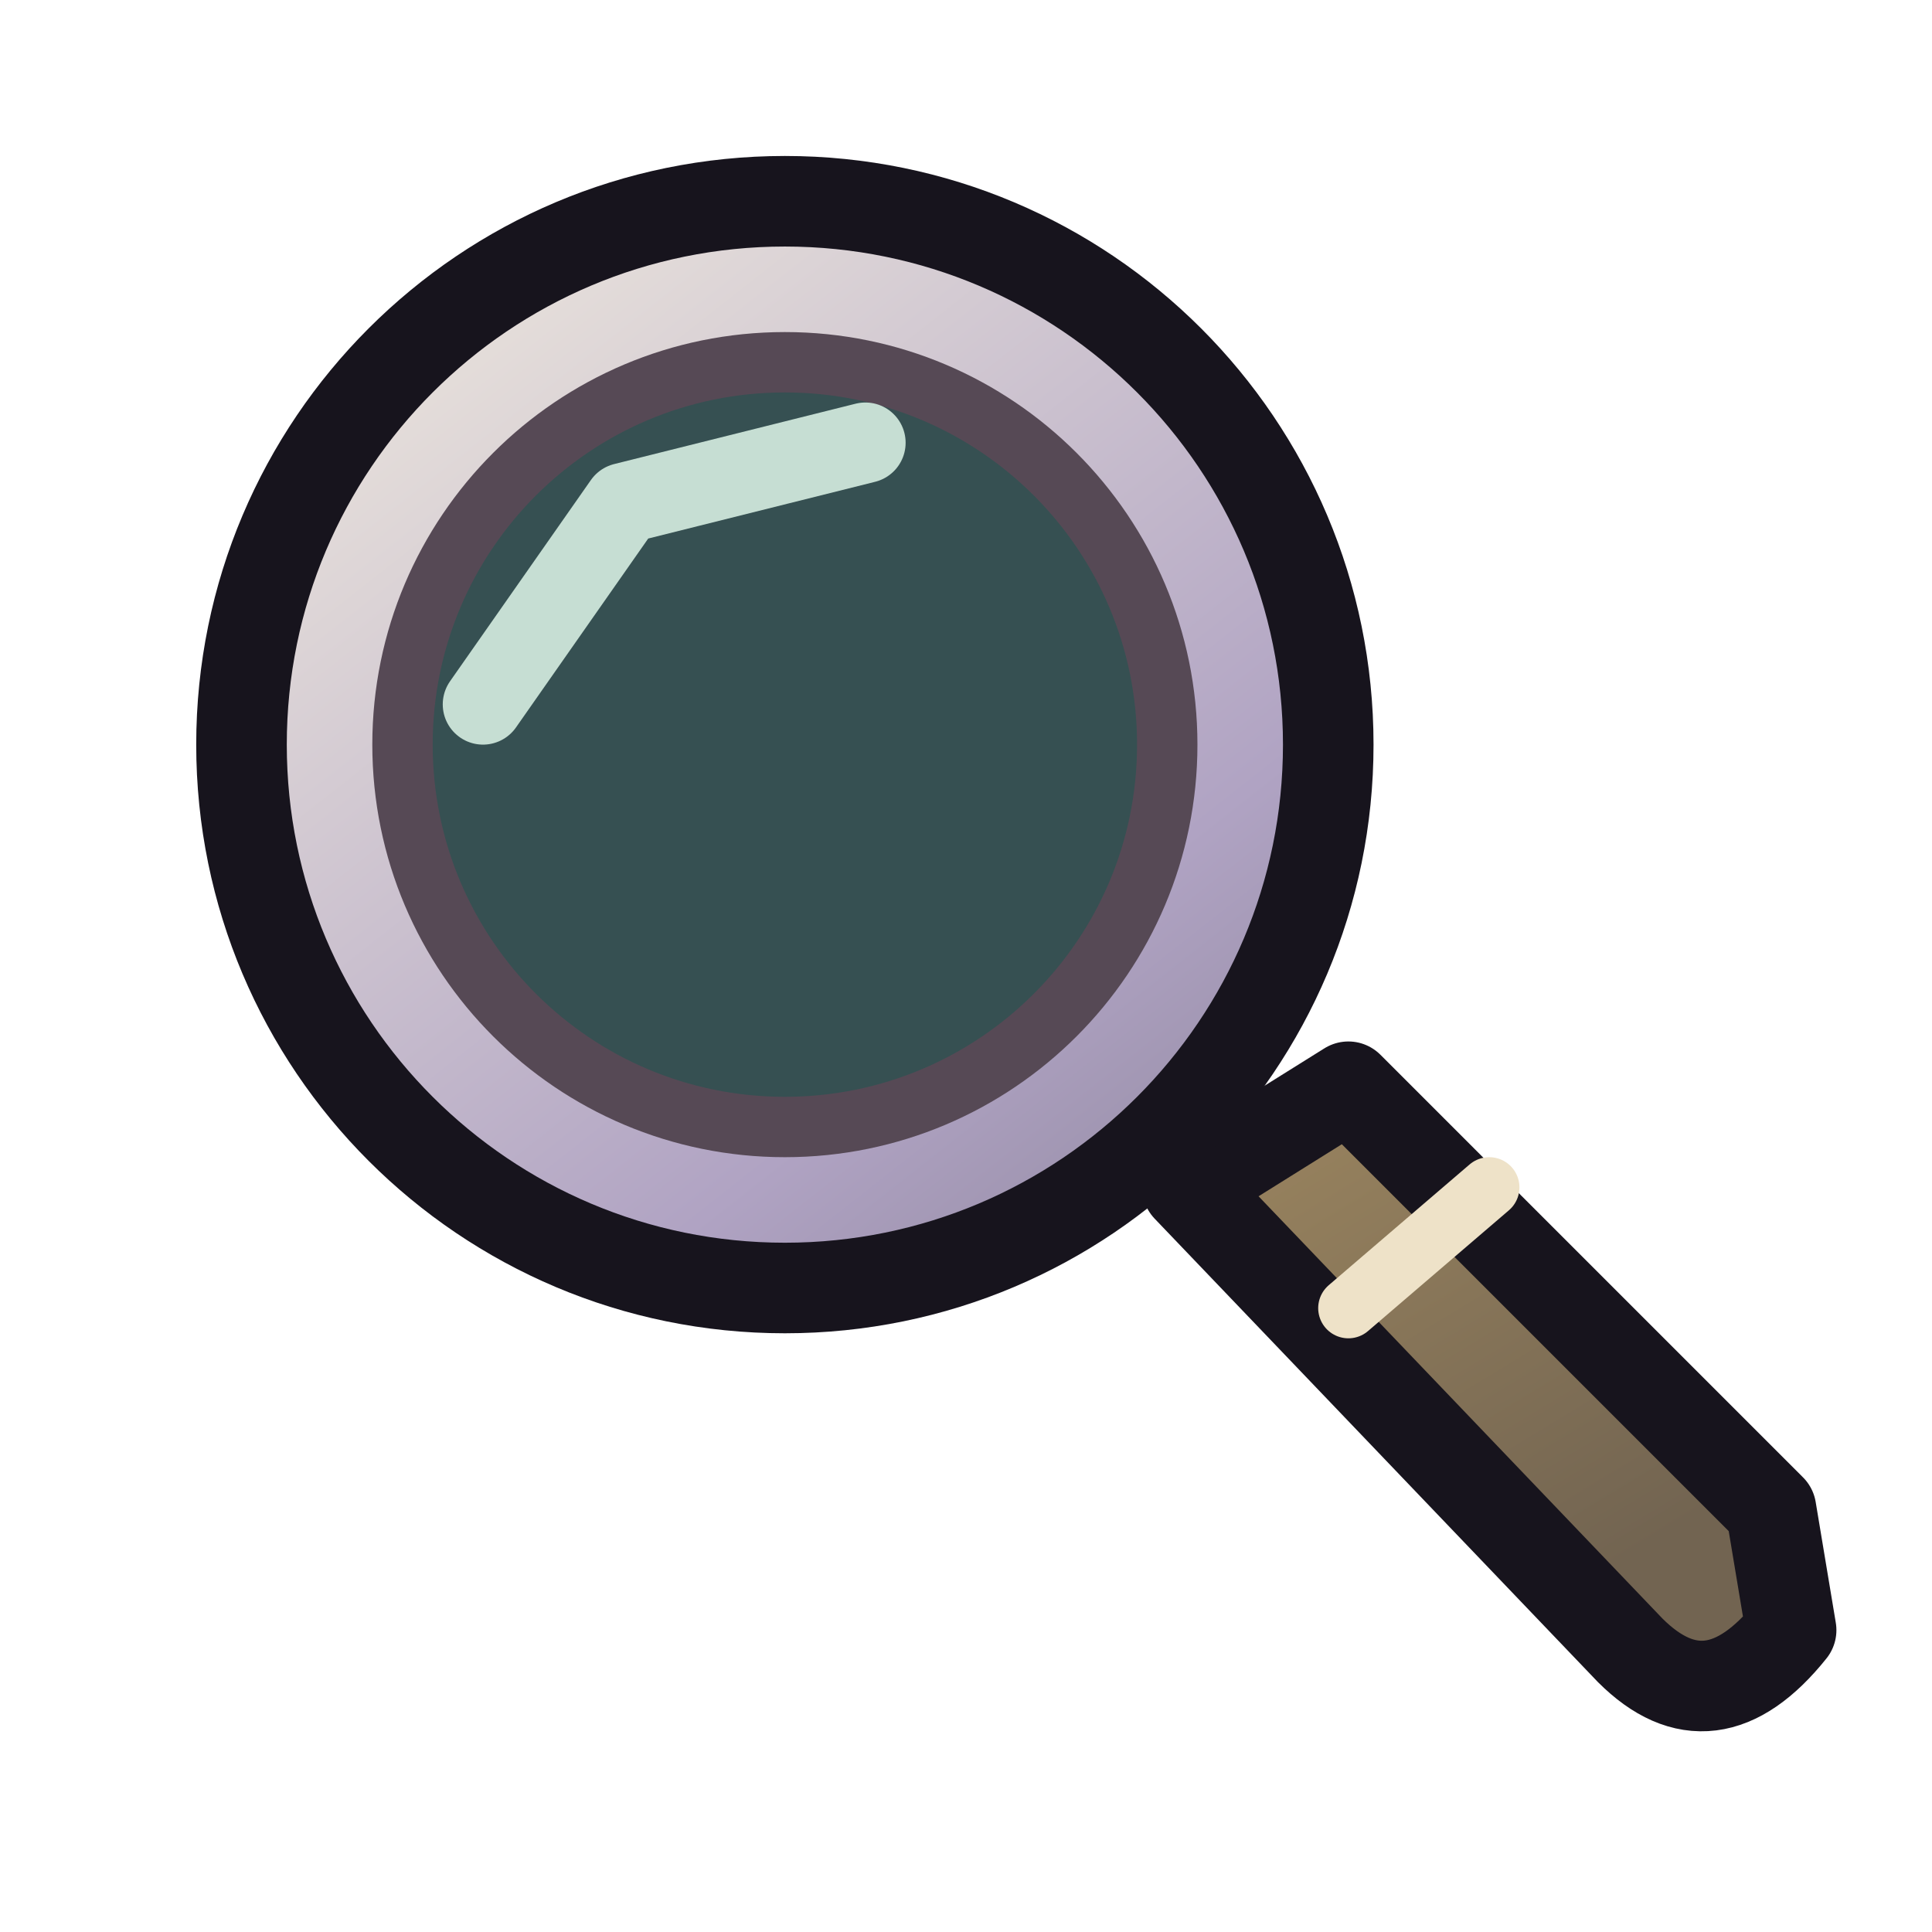
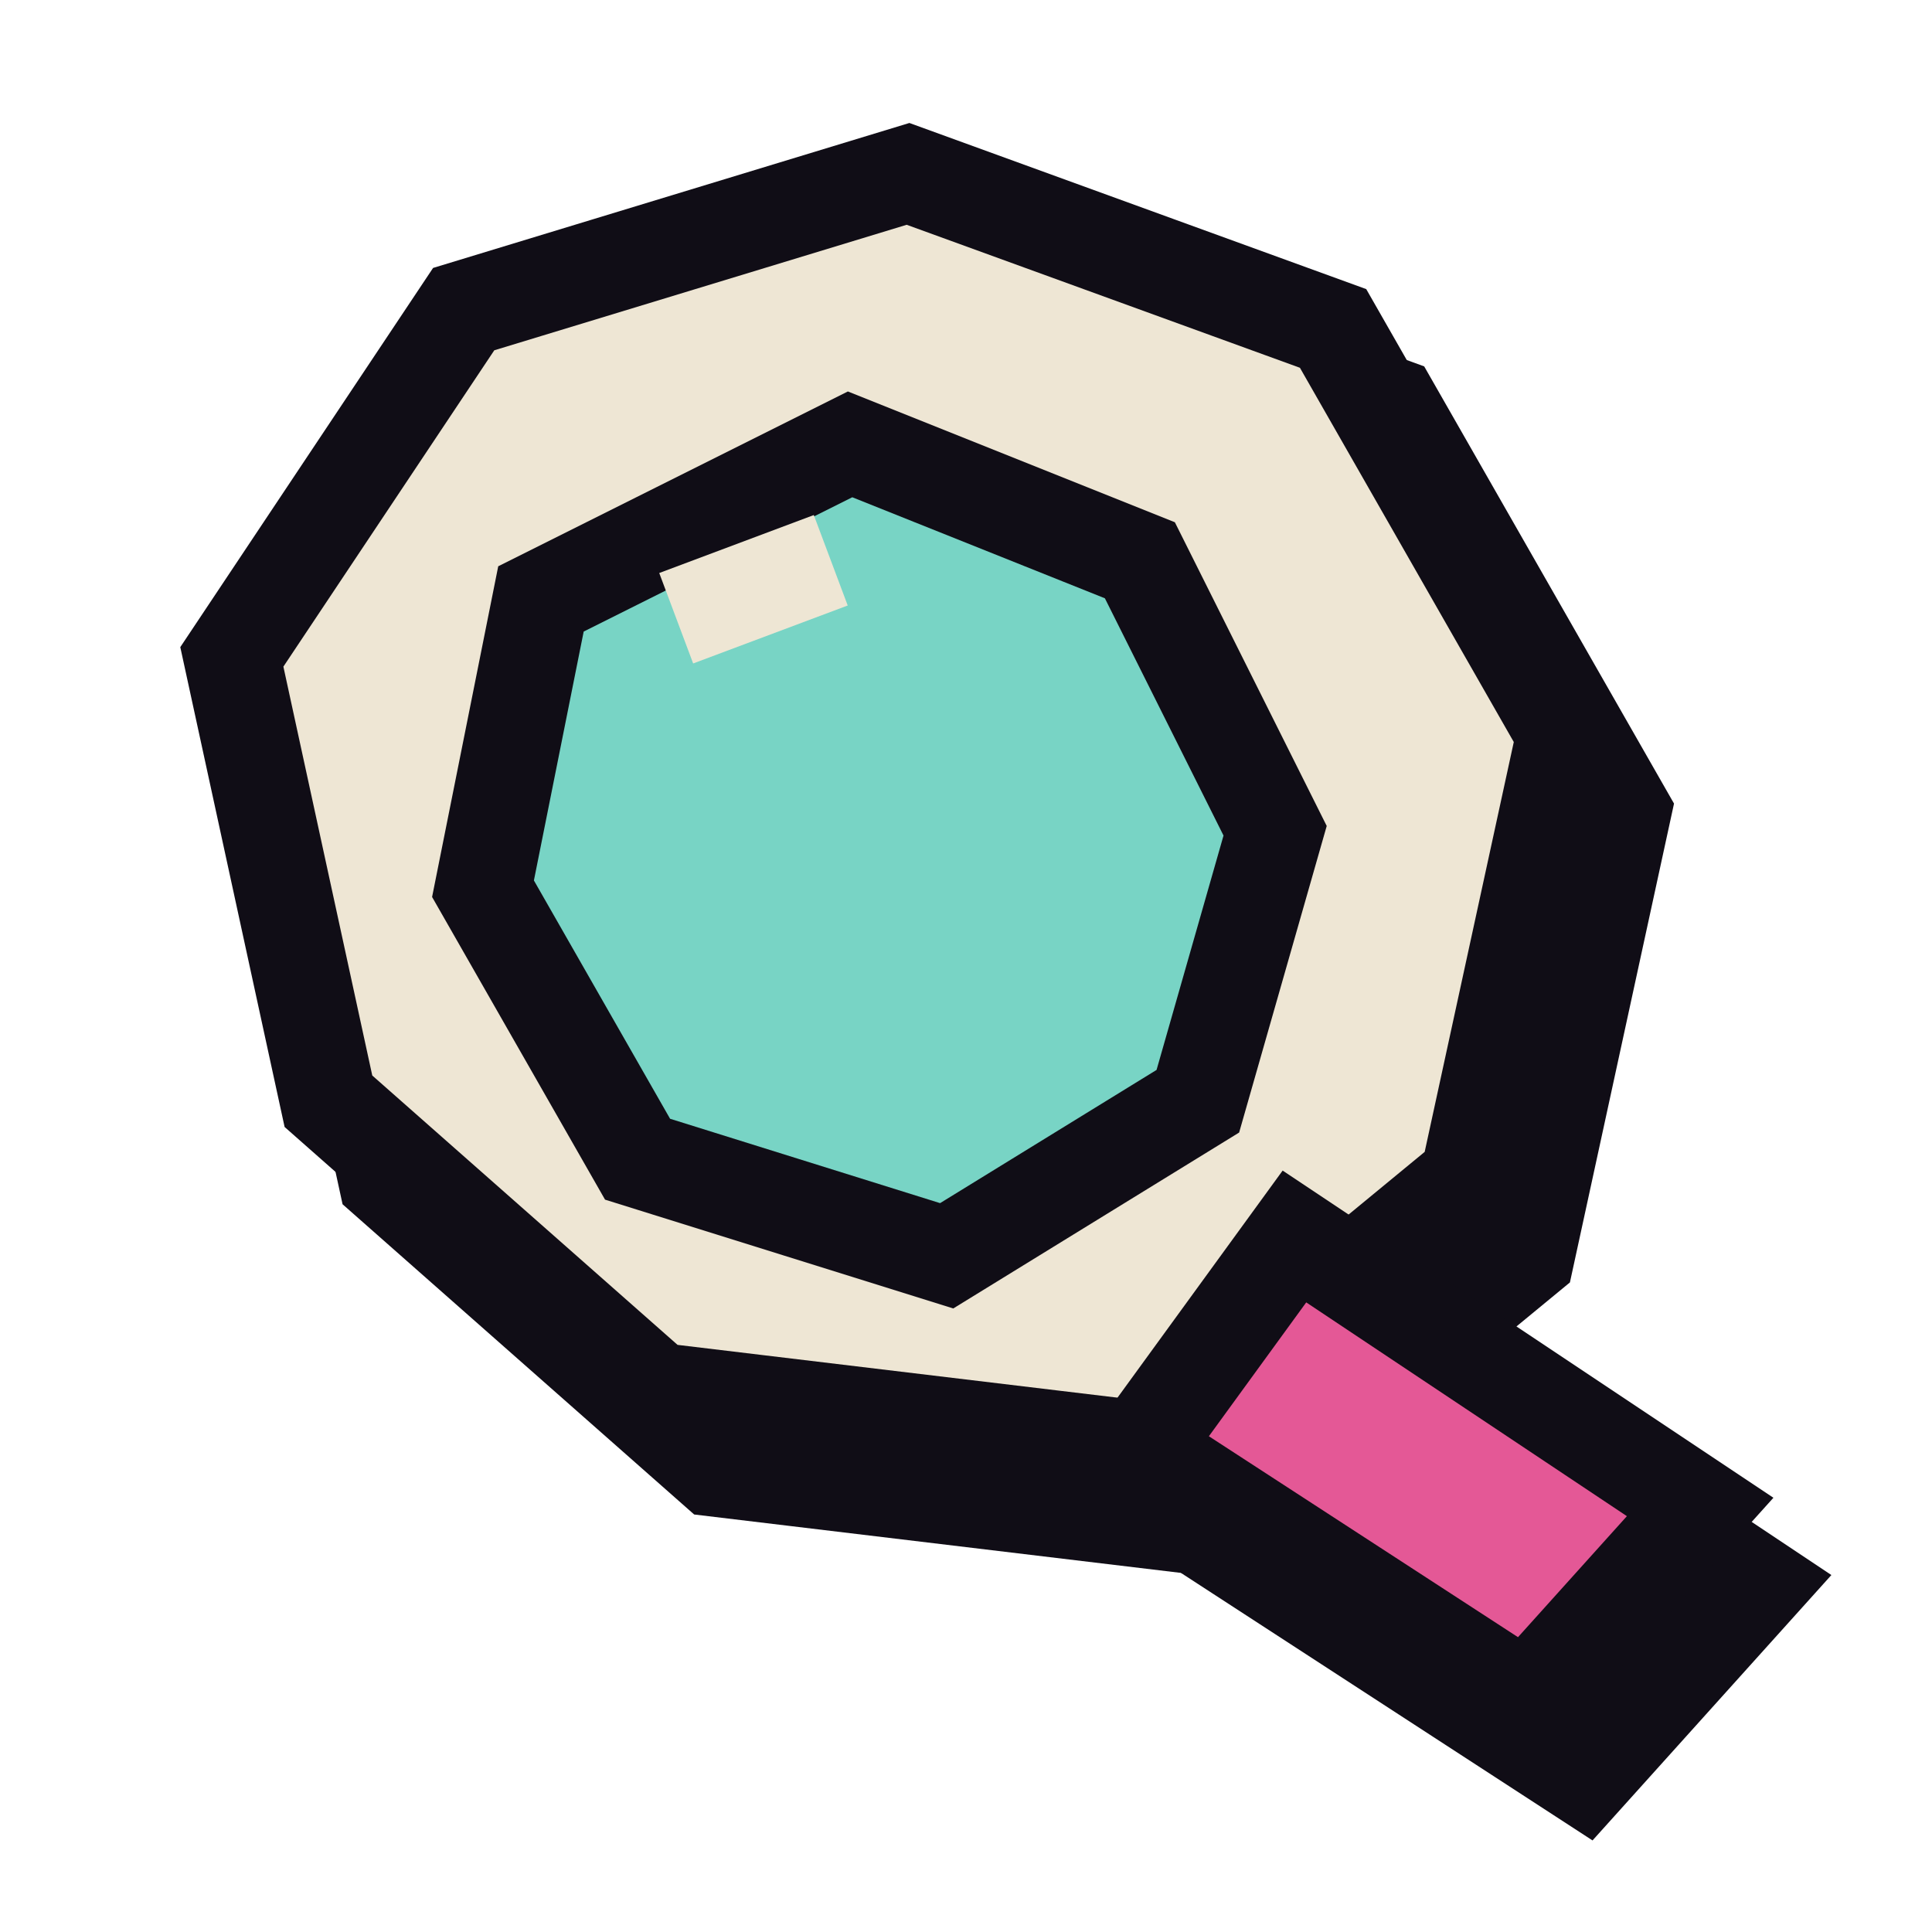
- <svg xmlns="http://www.w3.org/2000/svg" viewBox="0 0 96 96" width="96" height="96" fill="none">
-   <defs>
-     <linearGradient id="metal" x1="24" y1="8" x2="70" y2="84" gradientUnits="userSpaceOnUse">
-       <stop stop-color="#eee2c8" />
-       <stop offset=".45" stop-color="#b59a68" />
-       <stop offset="1" stop-color="#726451" />
-     </linearGradient>
-     <linearGradient id="silver" x1="20" y1="10" x2="75" y2="80" gradientUnits="userSpaceOnUse">
-       <stop stop-color="#eee8de" />
-       <stop offset=".55" stop-color="#b0a3c3" />
-       <stop offset="1" stop-color="#6e6b7a" />
-     </linearGradient>
-   </defs>
-   <g stroke="#17141d" stroke-width="4.5" stroke-linecap="round" stroke-linejoin="round">
-     <path d="m59 59 22 23q4 4 8-1l-1-6-21-21Z" fill="url(#metal)" />
-     <circle cx="39" cy="37" r="27" fill="url(#silver)" />
-     <circle cx="39" cy="37" r="19" fill="#365052" stroke="#564955" stroke-width="3" />
-     <path d="m24 35 7-10 12-3" stroke="#c6ded3" stroke-width="4" />
-     <path d="m67 65 7-6" stroke="#eee2c8" stroke-width="3" />
+ <svg xmlns="http://www.w3.org/2000/svg" viewBox="0 0 100 100" width="100" height="100" fill="none">
+   <g transform="translate(3 4)" stroke-width="5" stroke-linejoin="miter" stroke-miterlimit="2">
+     <path d="M47 9 69 17 81 38 76 61 59 75 34 72 17 57 12 34 24 16Z" fill="#100d16" stroke="#100d16" />
+     <path d="M67 64 88 78 79 88 59 75Z" fill="#100d16" stroke="#100d16" />
+   </g>
+   <g stroke="#100d16" stroke-width="5" stroke-linejoin="miter" stroke-miterlimit="2">
+     <path d="M47 9 69 17 81 38 76 61 59 75 34 72 17 57 12 34 24 16Z" fill="#eee6d4" />
+     <path d="M67 64 88 78 79 88 59 75Z" fill="#e45896" />
+     <path d="m44 23 15 6 7 14-4 14-13 8-16-5-8-14 3-15Z" fill="#78d4c5" stroke="#100d16" stroke-width="5" />
+     <path d="m35 32 8-3" stroke="#eee6d4" stroke-width="5" />
  </g>
</svg>
